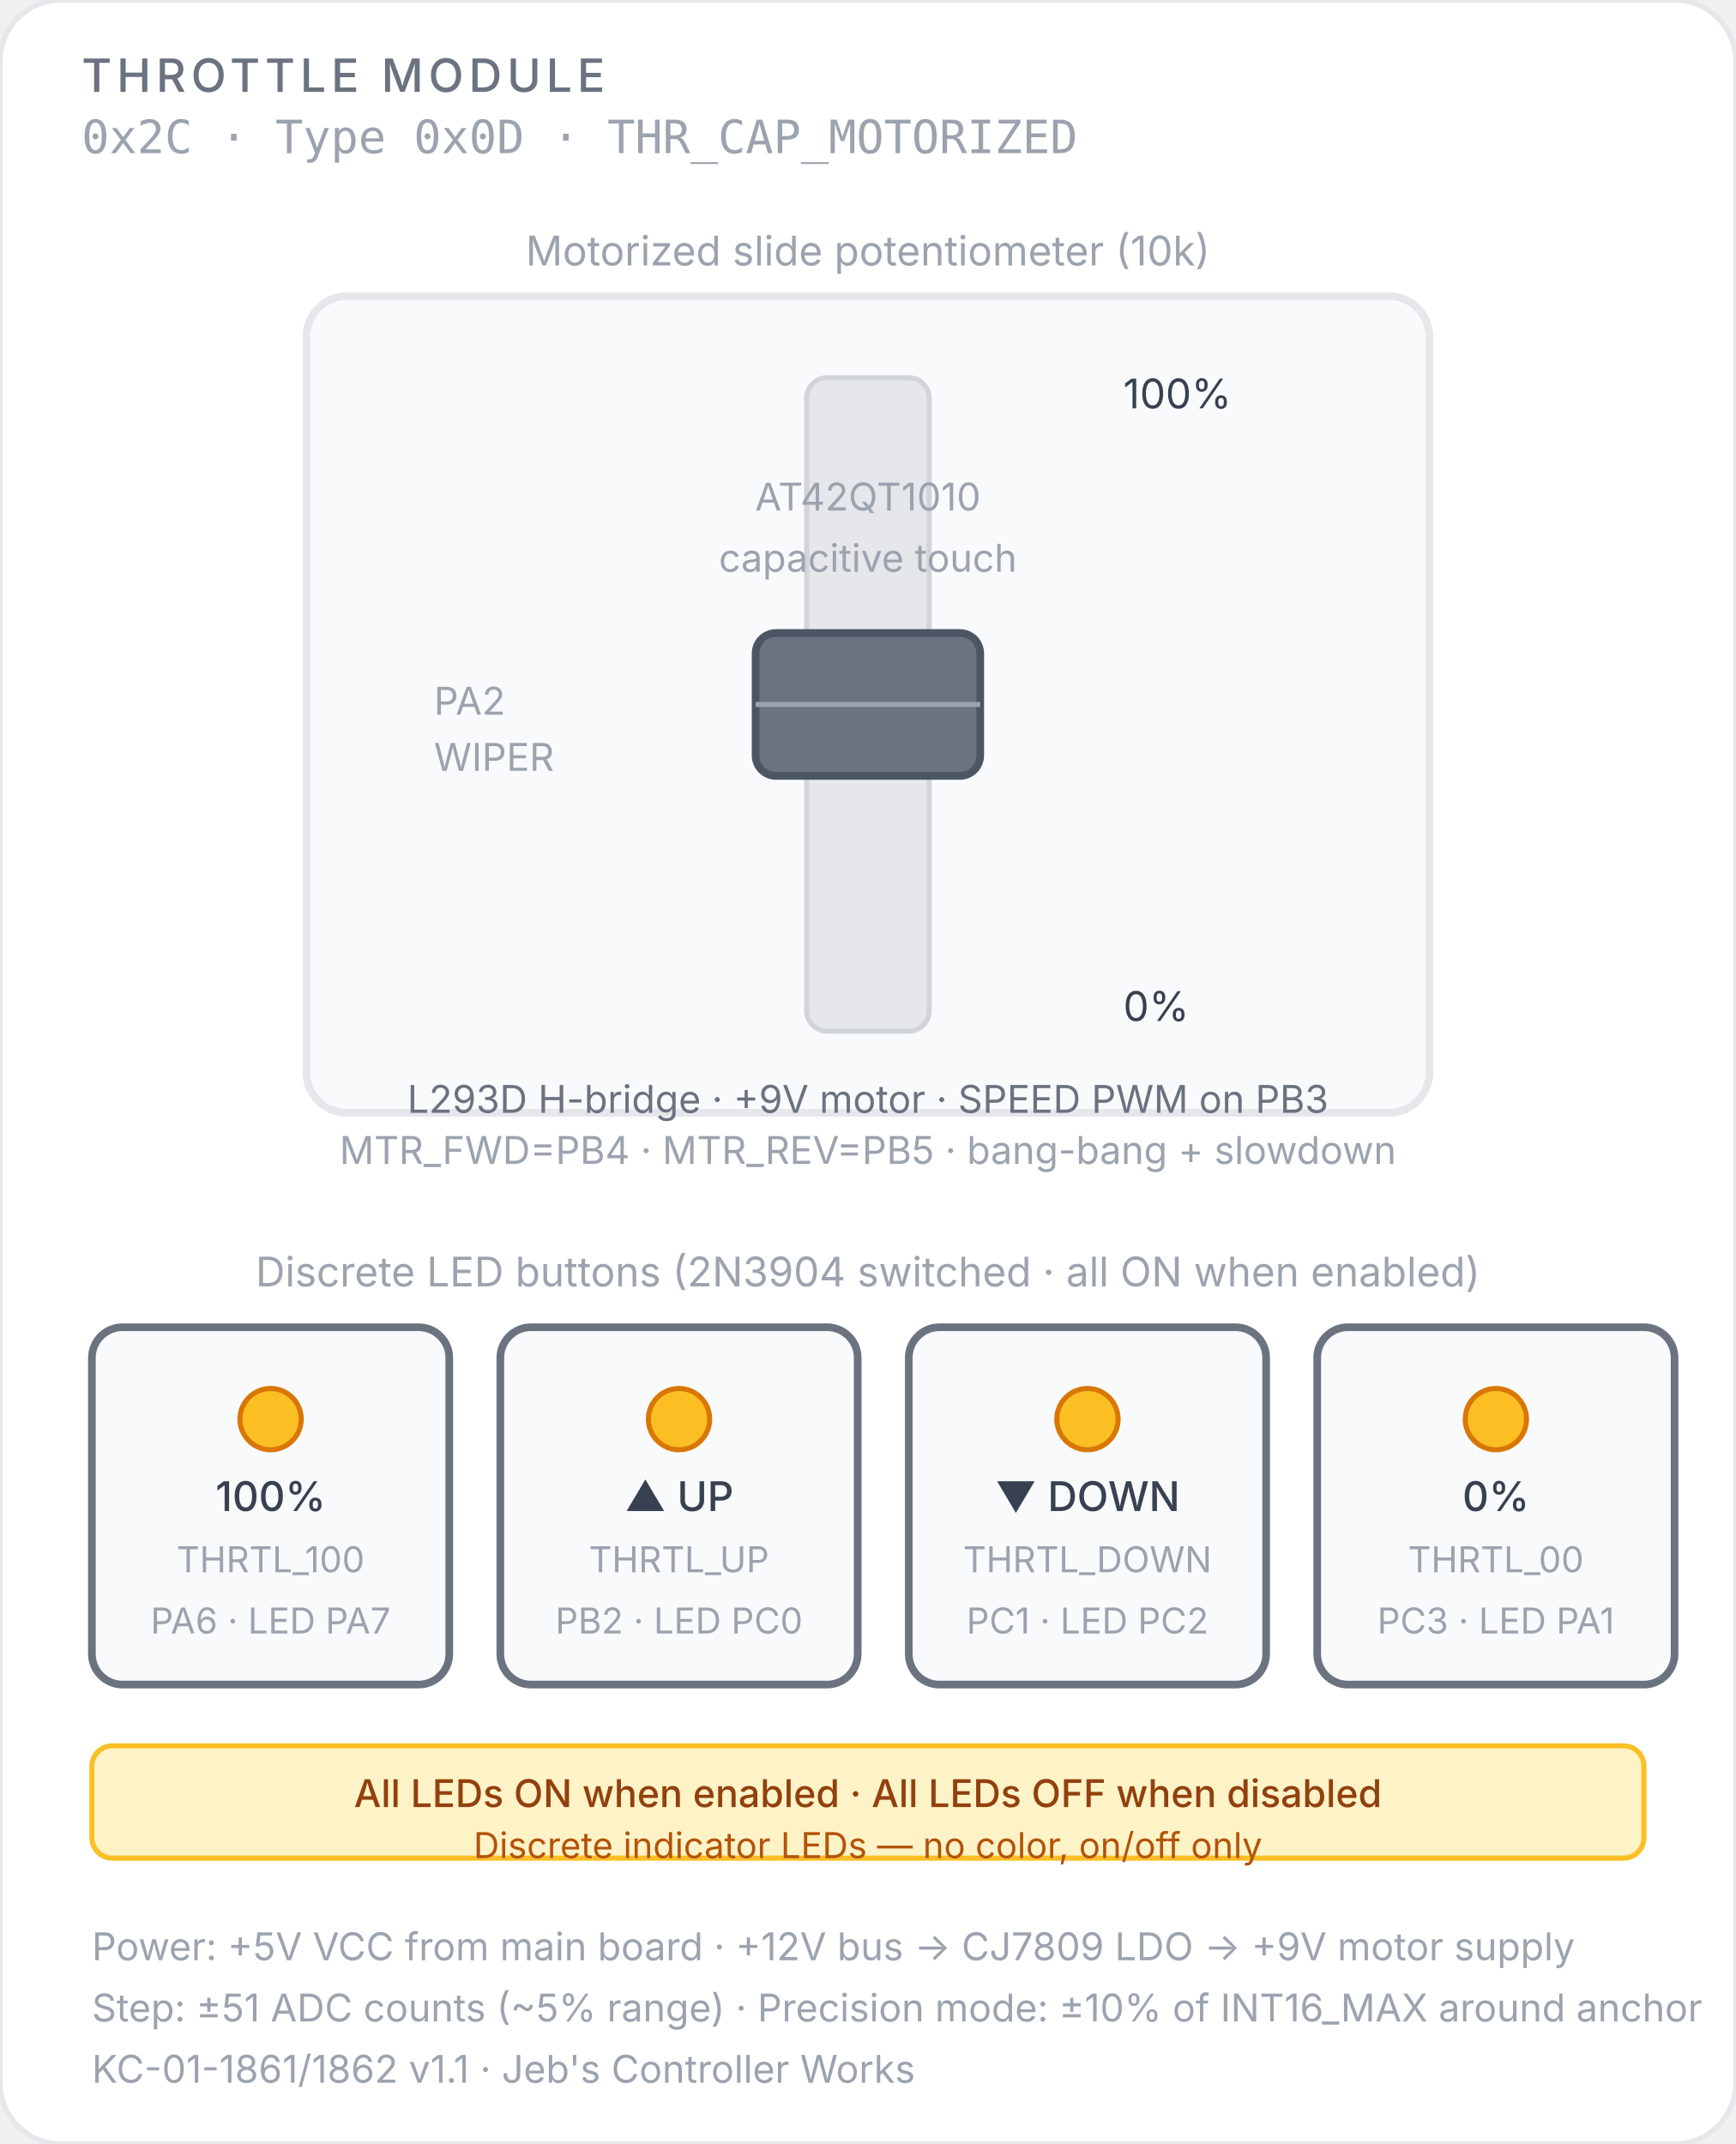
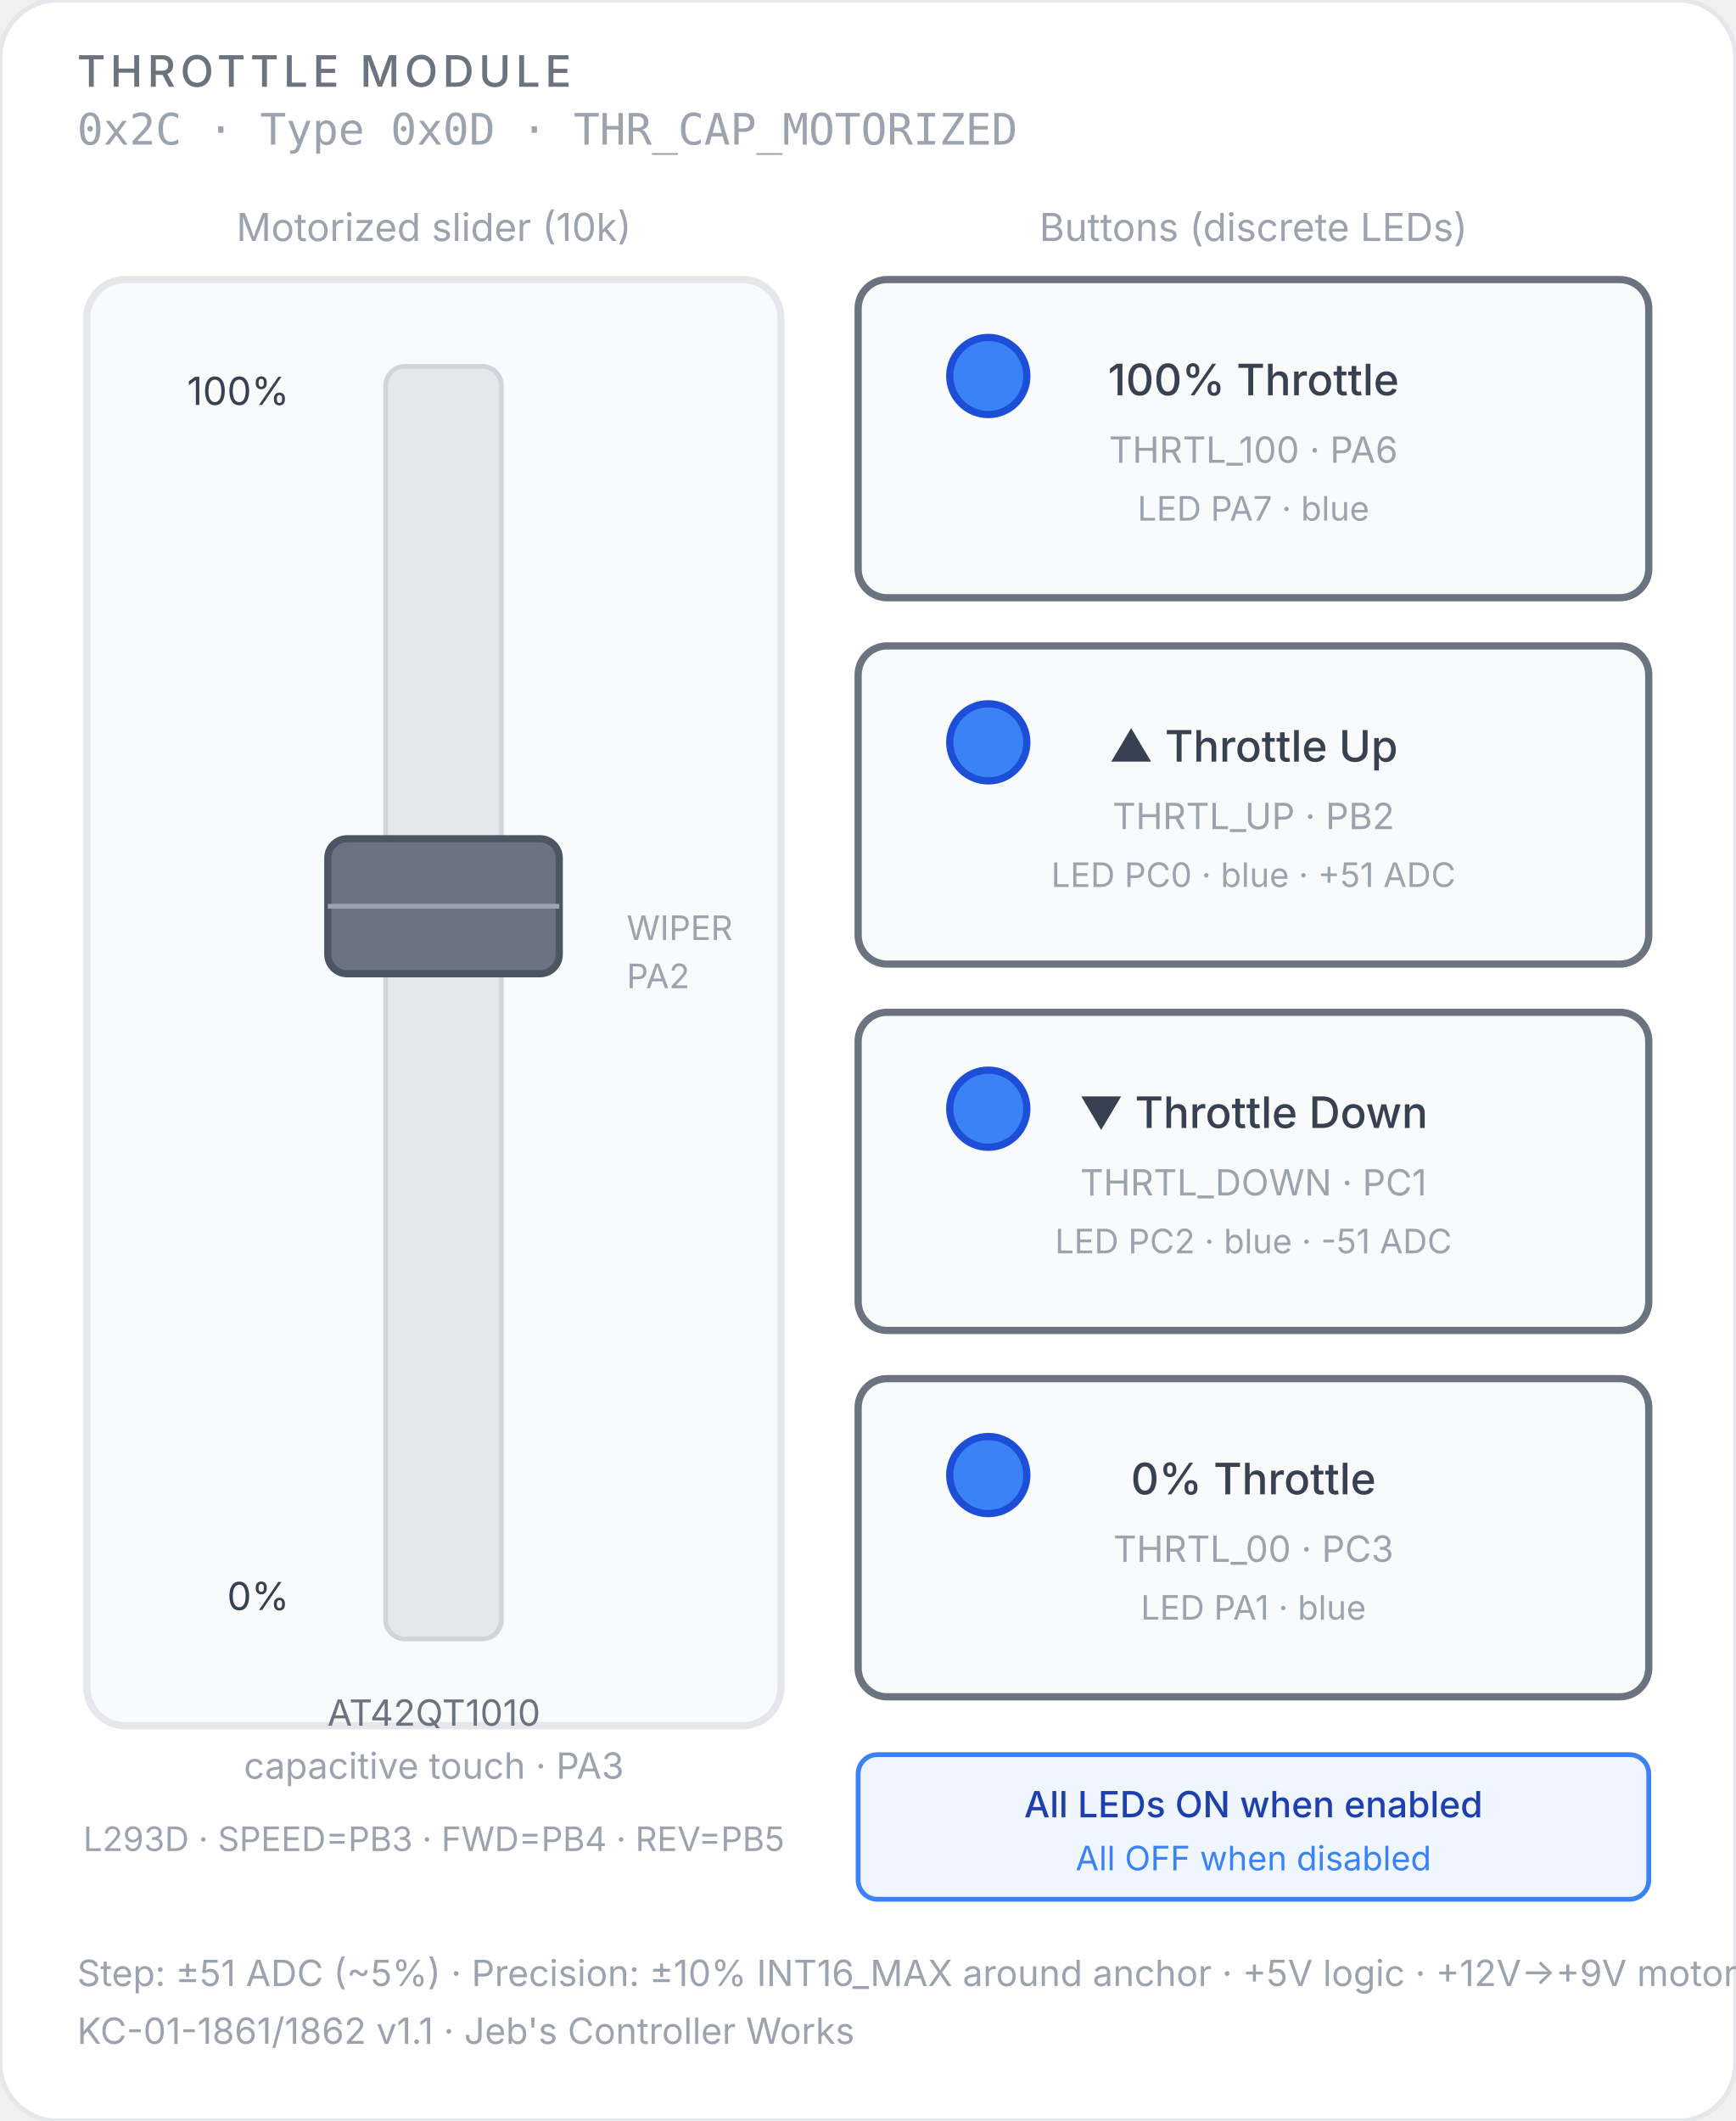
- <svg xmlns="http://www.w3.org/2000/svg" viewBox="0 0 340 420" font-family="-apple-system, BlinkMacSystemFont, 'Segoe UI', sans-serif">
-   <rect width="340" height="420" rx="12" fill="#ffffff" stroke="#e5e7eb" stroke-width="1" />
+ <svg xmlns="http://www.w3.org/2000/svg" viewBox="0 0 360 440" font-family="-apple-system, BlinkMacSystemFont, 'Segoe UI', sans-serif">
+   <rect width="360" height="440" rx="12" fill="#ffffff" stroke="#e5e7eb" stroke-width="1" />
  <text x="16" y="18" font-size="9" fill="#6b7280" font-weight="500" letter-spacing="1">THROTTLE MODULE</text>
  <text x="16" y="30" font-size="9" fill="#9ca3af" font-family="monospace">0x2C · Type 0x0D · THR_CAP_MOTORIZED</text>
-   <text x="170" y="52" font-size="8" fill="#9ca3af" text-anchor="middle">Motorized slide potentiometer (10k)</text>
-   <rect x="60" y="58" width="220" height="160" rx="8" fill="#f9fafb" stroke="#e5e7eb" stroke-width="1.5" />
-   <rect x="158" y="74" width="24" height="128" rx="4" fill="#e5e7eb" stroke="#d1d5db" stroke-width="1" />
-   <rect x="148" y="124" width="44" height="28" rx="4" fill="#6b7280" stroke="#4b5563" stroke-width="1.5" />
-   <line x1="148" y1="138" x2="192" y2="138" stroke="#9ca3af" stroke-width="1" />
-   <text x="170" y="100" font-size="7.5" fill="#9ca3af" text-anchor="middle">AT42QT1010</text>
-   <text x="170" y="112" font-size="7.5" fill="#9ca3af" text-anchor="middle">capacitive touch</text>
-   <text x="220" y="80" font-size="8" fill="#374151">100%</text>
-   <text x="220" y="200" font-size="8" fill="#374151">0%</text>
-   <text x="85" y="140" font-size="7.5" fill="#9ca3af">PA2</text>
-   <text x="85" y="151" font-size="7.5" fill="#9ca3af">WIPER</text>
-   <text x="170" y="218" font-size="7.5" fill="#6b7280" text-anchor="middle">L293D H-bridge · +9V motor · SPEED PWM on PB3</text>
-   <text x="170" y="228" font-size="7.5" fill="#9ca3af" text-anchor="middle">MTR_FWD=PB4 · MTR_REV=PB5 · bang-bang + slowdown</text>
-   <text x="170" y="252" font-size="8" fill="#9ca3af" text-anchor="middle">Discrete LED buttons (2N3904 switched · all ON when enabled)</text>
-   <rect x="18" y="260" width="70" height="70" rx="6" fill="#f9fafb" stroke="#6b7280" stroke-width="1.5" />
-   <circle cx="53" cy="278" r="6" fill="#fbbf24" stroke="#d97706" stroke-width="1" />
-   <text x="53" y="296" font-size="8" font-weight="500" fill="#374151" text-anchor="middle">100%</text>
-   <text x="53" y="308" font-size="7" fill="#9ca3af" text-anchor="middle">THRTL_100</text>
-   <text x="53" y="320" font-size="7" fill="#9ca3af" text-anchor="middle">PA6 · LED PA7</text>
-   <rect x="98" y="260" width="70" height="70" rx="6" fill="#f9fafb" stroke="#6b7280" stroke-width="1.5" />
-   <circle cx="133" cy="278" r="6" fill="#fbbf24" stroke="#d97706" stroke-width="1" />
-   <text x="133" y="296" font-size="8" font-weight="500" fill="#374151" text-anchor="middle">▲ UP</text>
-   <text x="133" y="308" font-size="7" fill="#9ca3af" text-anchor="middle">THRTL_UP</text>
-   <text x="133" y="320" font-size="7" fill="#9ca3af" text-anchor="middle">PB2 · LED PC0</text>
-   <rect x="178" y="260" width="70" height="70" rx="6" fill="#f9fafb" stroke="#6b7280" stroke-width="1.5" />
-   <circle cx="213" cy="278" r="6" fill="#fbbf24" stroke="#d97706" stroke-width="1" />
-   <text x="213" y="296" font-size="8" font-weight="500" fill="#374151" text-anchor="middle">▼ DOWN</text>
-   <text x="213" y="308" font-size="7" fill="#9ca3af" text-anchor="middle">THRTL_DOWN</text>
-   <text x="213" y="320" font-size="7" fill="#9ca3af" text-anchor="middle">PC1 · LED PC2</text>
-   <rect x="258" y="260" width="70" height="70" rx="6" fill="#f9fafb" stroke="#6b7280" stroke-width="1.5" />
-   <circle cx="293" cy="278" r="6" fill="#fbbf24" stroke="#d97706" stroke-width="1" />
-   <text x="293" y="296" font-size="8" font-weight="500" fill="#374151" text-anchor="middle">0%</text>
-   <text x="293" y="308" font-size="7" fill="#9ca3af" text-anchor="middle">THRTL_00</text>
-   <text x="293" y="320" font-size="7" fill="#9ca3af" text-anchor="middle">PC3 · LED PA1</text>
-   <rect x="18" y="342" width="304" height="22" rx="4" fill="#fef3c7" stroke="#fbbf24" stroke-width="1" />
-   <text x="170" y="354" font-size="7.5" fill="#92400e" text-anchor="middle" font-weight="500">All LEDs ON when enabled · All LEDs OFF when disabled</text>
-   <text x="170" y="364" font-size="7" fill="#b45309" text-anchor="middle">Discrete indicator LEDs — no color, on/off only</text>
-   <text x="18" y="384" font-size="7.5" fill="#9ca3af">Power: +5V VCC from main board · +12V bus → CJ7809 LDO → +9V motor supply</text>
-   <text x="18" y="396" font-size="7.5" fill="#9ca3af">Step: ±51 ADC counts (~5% range) · Precision mode: ±10% of INT16_MAX around anchor</text>
-   <text x="18" y="408" font-size="7.5" fill="#9ca3af">KC-01-1861/1862 v1.1 · Jeb's Controller Works</text>
+   <text x="90" y="50" font-size="8" fill="#9ca3af" text-anchor="middle">Motorized slider (10k)</text>
+   <text x="260" y="50" font-size="8" fill="#9ca3af" text-anchor="middle">Buttons (discrete LEDs)</text>
+   <rect x="18" y="58" width="144" height="300" rx="8" fill="#f9fafb" stroke="#e5e7eb" stroke-width="1.5" />
+   <rect x="80" y="76" width="24" height="264" rx="4" fill="#e5e7eb" stroke="#d1d5db" stroke-width="1" />
+   <text x="60" y="84" font-size="8" fill="#374151" text-anchor="end">100%</text>
+   <rect x="68" y="174" width="48" height="28" rx="4" fill="#6b7280" stroke="#4b5563" stroke-width="1.5" />
+   <line x1="68" y1="188" x2="116" y2="188" stroke="#9ca3af" stroke-width="1" />
+   <text x="60" y="334" font-size="8" fill="#374151" text-anchor="end">0%</text>
+   <text x="90" y="358" font-size="7.5" fill="#6b7280" text-anchor="middle">AT42QT1010</text>
+   <text x="90" y="369" font-size="7.5" fill="#9ca3af" text-anchor="middle">capacitive touch · PA3</text>
+   <text x="130" y="195" font-size="7" fill="#9ca3af">WIPER</text>
+   <text x="130" y="205" font-size="7" fill="#9ca3af">PA2</text>
+   <text x="90" y="384" font-size="7" fill="#9ca3af" text-anchor="middle">L293D · SPEED=PB3 · FWD=PB4 · REV=PB5</text>
+   <rect x="178" y="58" width="164" height="66" rx="6" fill="#f9fafb" stroke="#6b7280" stroke-width="1.5" />
+   <circle cx="205" cy="78" r="8" fill="#3b82f6" stroke="#1d4ed8" stroke-width="1.5" />
+   <text x="260" y="82" font-size="9" font-weight="500" fill="#374151" text-anchor="middle">100% Throttle</text>
+   <text x="260" y="96" font-size="7.5" fill="#9ca3af" text-anchor="middle">THRTL_100 · PA6</text>
+   <text x="260" y="108" font-size="7" fill="#9ca3af" text-anchor="middle">LED PA7 · blue</text>
+   <rect x="178" y="134" width="164" height="66" rx="6" fill="#f9fafb" stroke="#6b7280" stroke-width="1.5" />
+   <circle cx="205" cy="154" r="8" fill="#3b82f6" stroke="#1d4ed8" stroke-width="1.5" />
+   <text x="260" y="158" font-size="9" font-weight="500" fill="#374151" text-anchor="middle">▲ Throttle Up</text>
+   <text x="260" y="172" font-size="7.5" fill="#9ca3af" text-anchor="middle">THRTL_UP · PB2</text>
+   <text x="260" y="184" font-size="7" fill="#9ca3af" text-anchor="middle">LED PC0 · blue · +51 ADC</text>
+   <rect x="178" y="210" width="164" height="66" rx="6" fill="#f9fafb" stroke="#6b7280" stroke-width="1.5" />
+   <circle cx="205" cy="230" r="8" fill="#3b82f6" stroke="#1d4ed8" stroke-width="1.5" />
+   <text x="260" y="234" font-size="9" font-weight="500" fill="#374151" text-anchor="middle">▼ Throttle Down</text>
+   <text x="260" y="248" font-size="7.5" fill="#9ca3af" text-anchor="middle">THRTL_DOWN · PC1</text>
+   <text x="260" y="260" font-size="7" fill="#9ca3af" text-anchor="middle">LED PC2 · blue · -51 ADC</text>
+   <rect x="178" y="286" width="164" height="66" rx="6" fill="#f9fafb" stroke="#6b7280" stroke-width="1.5" />
+   <circle cx="205" cy="306" r="8" fill="#3b82f6" stroke="#1d4ed8" stroke-width="1.5" />
+   <text x="260" y="310" font-size="9" font-weight="500" fill="#374151" text-anchor="middle">0% Throttle</text>
+   <text x="260" y="324" font-size="7.5" fill="#9ca3af" text-anchor="middle">THRTL_00 · PC3</text>
+   <text x="260" y="336" font-size="7" fill="#9ca3af" text-anchor="middle">LED PA1 · blue</text>
+   <rect x="178" y="364" width="164" height="30" rx="4" fill="#eff6ff" stroke="#3b82f6" stroke-width="1" />
+   <text x="260" y="377" font-size="7.5" fill="#1e40af" text-anchor="middle" font-weight="500">All LEDs ON when enabled</text>
+   <text x="260" y="388" font-size="7" fill="#3b82f6" text-anchor="middle">All OFF when disabled</text>
+   <text x="16" y="412" font-size="7.5" fill="#9ca3af">Step: ±51 ADC (~5%) · Precision: ±10% INT16_MAX around anchor · +5V logic · +12V→+9V motor</text>
+   <text x="16" y="424" font-size="7.5" fill="#9ca3af">KC-01-1861/1862 v1.1 · Jeb's Controller Works</text>
</svg>
